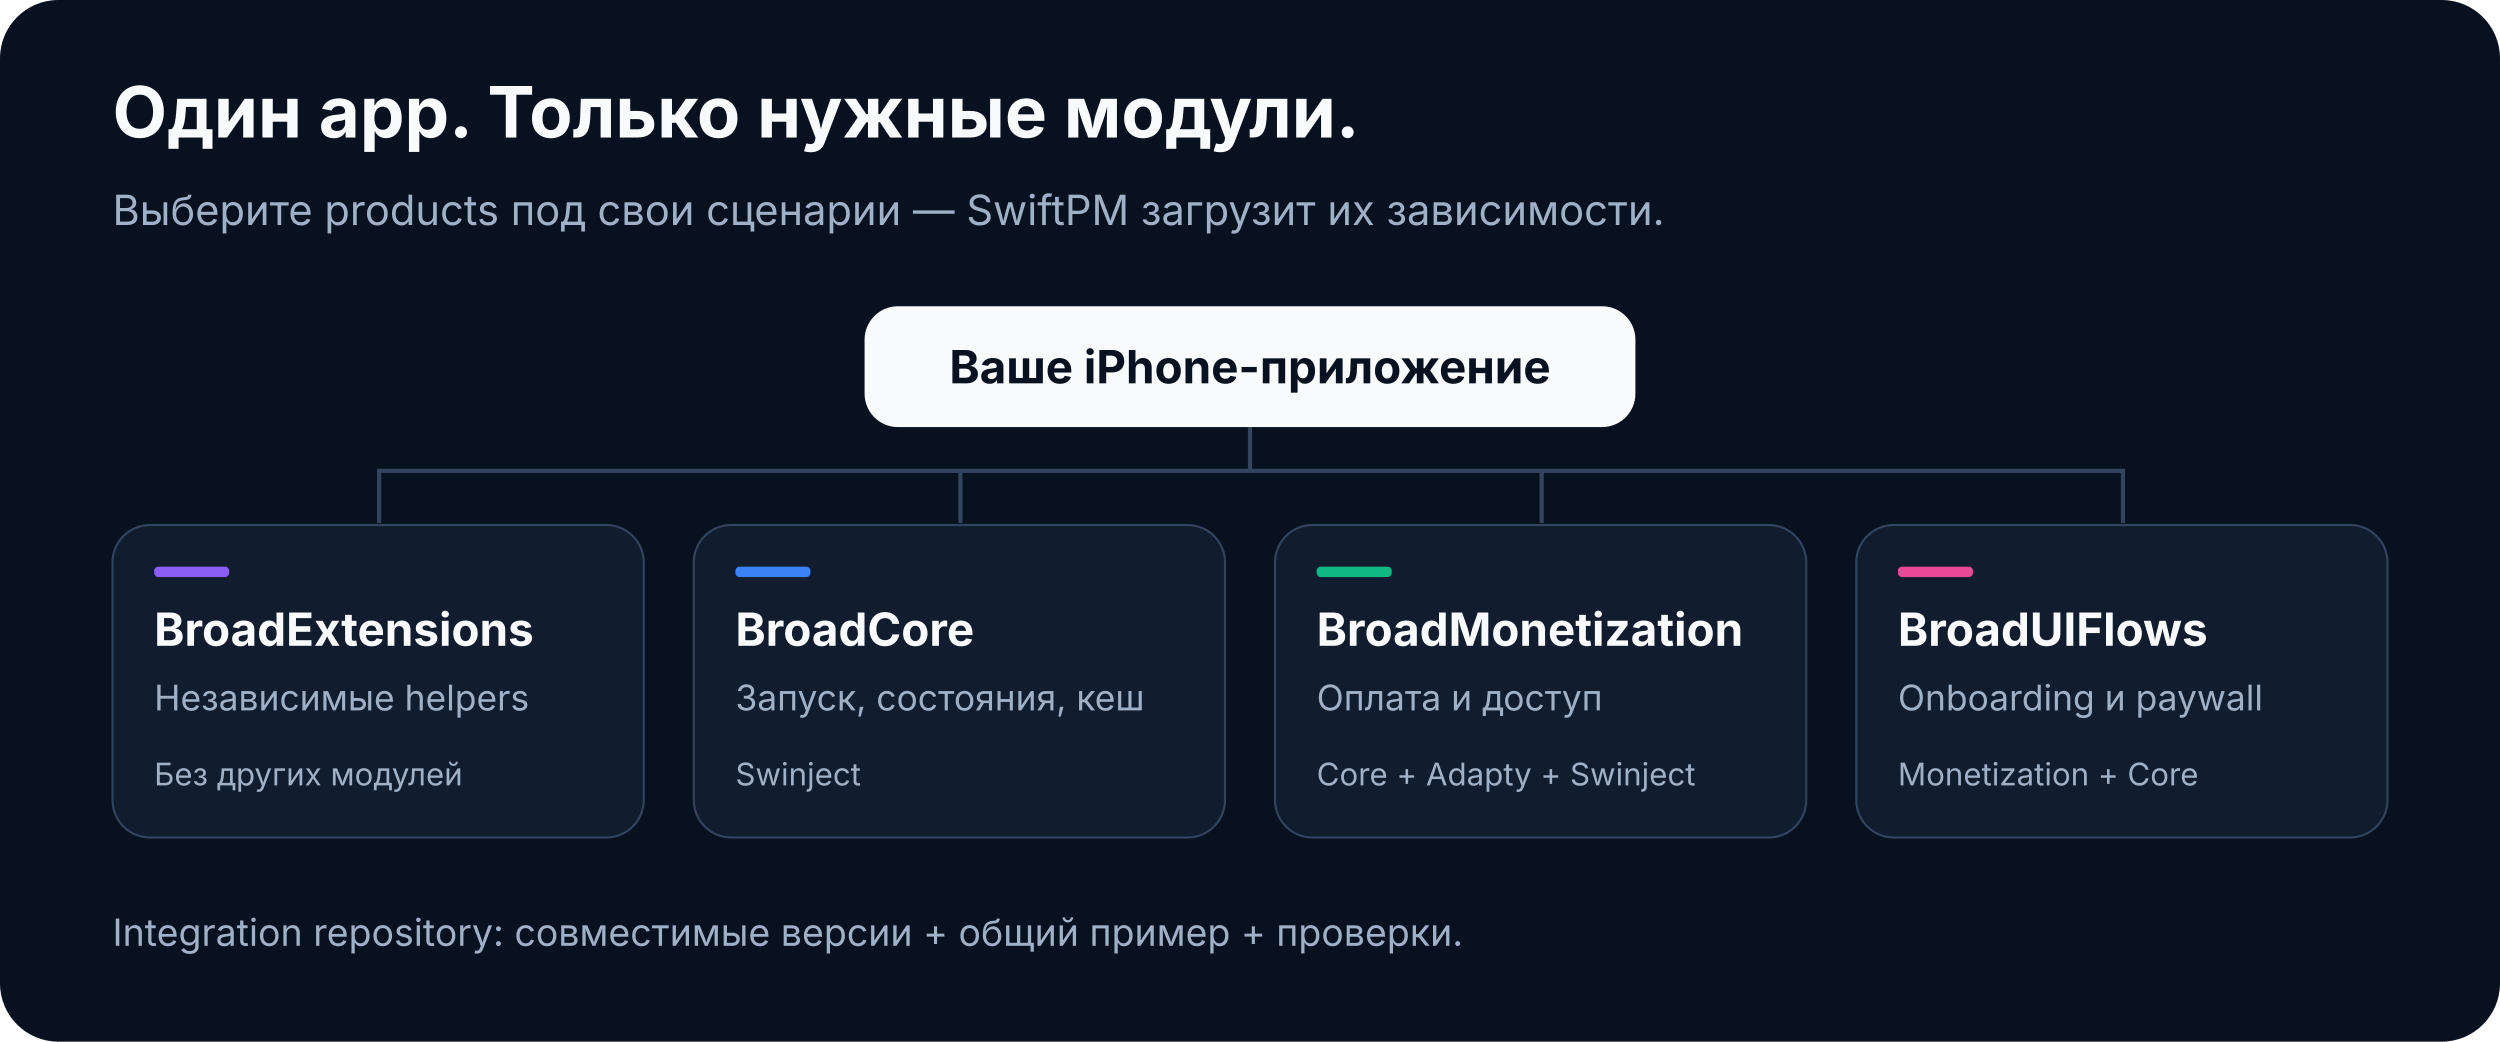
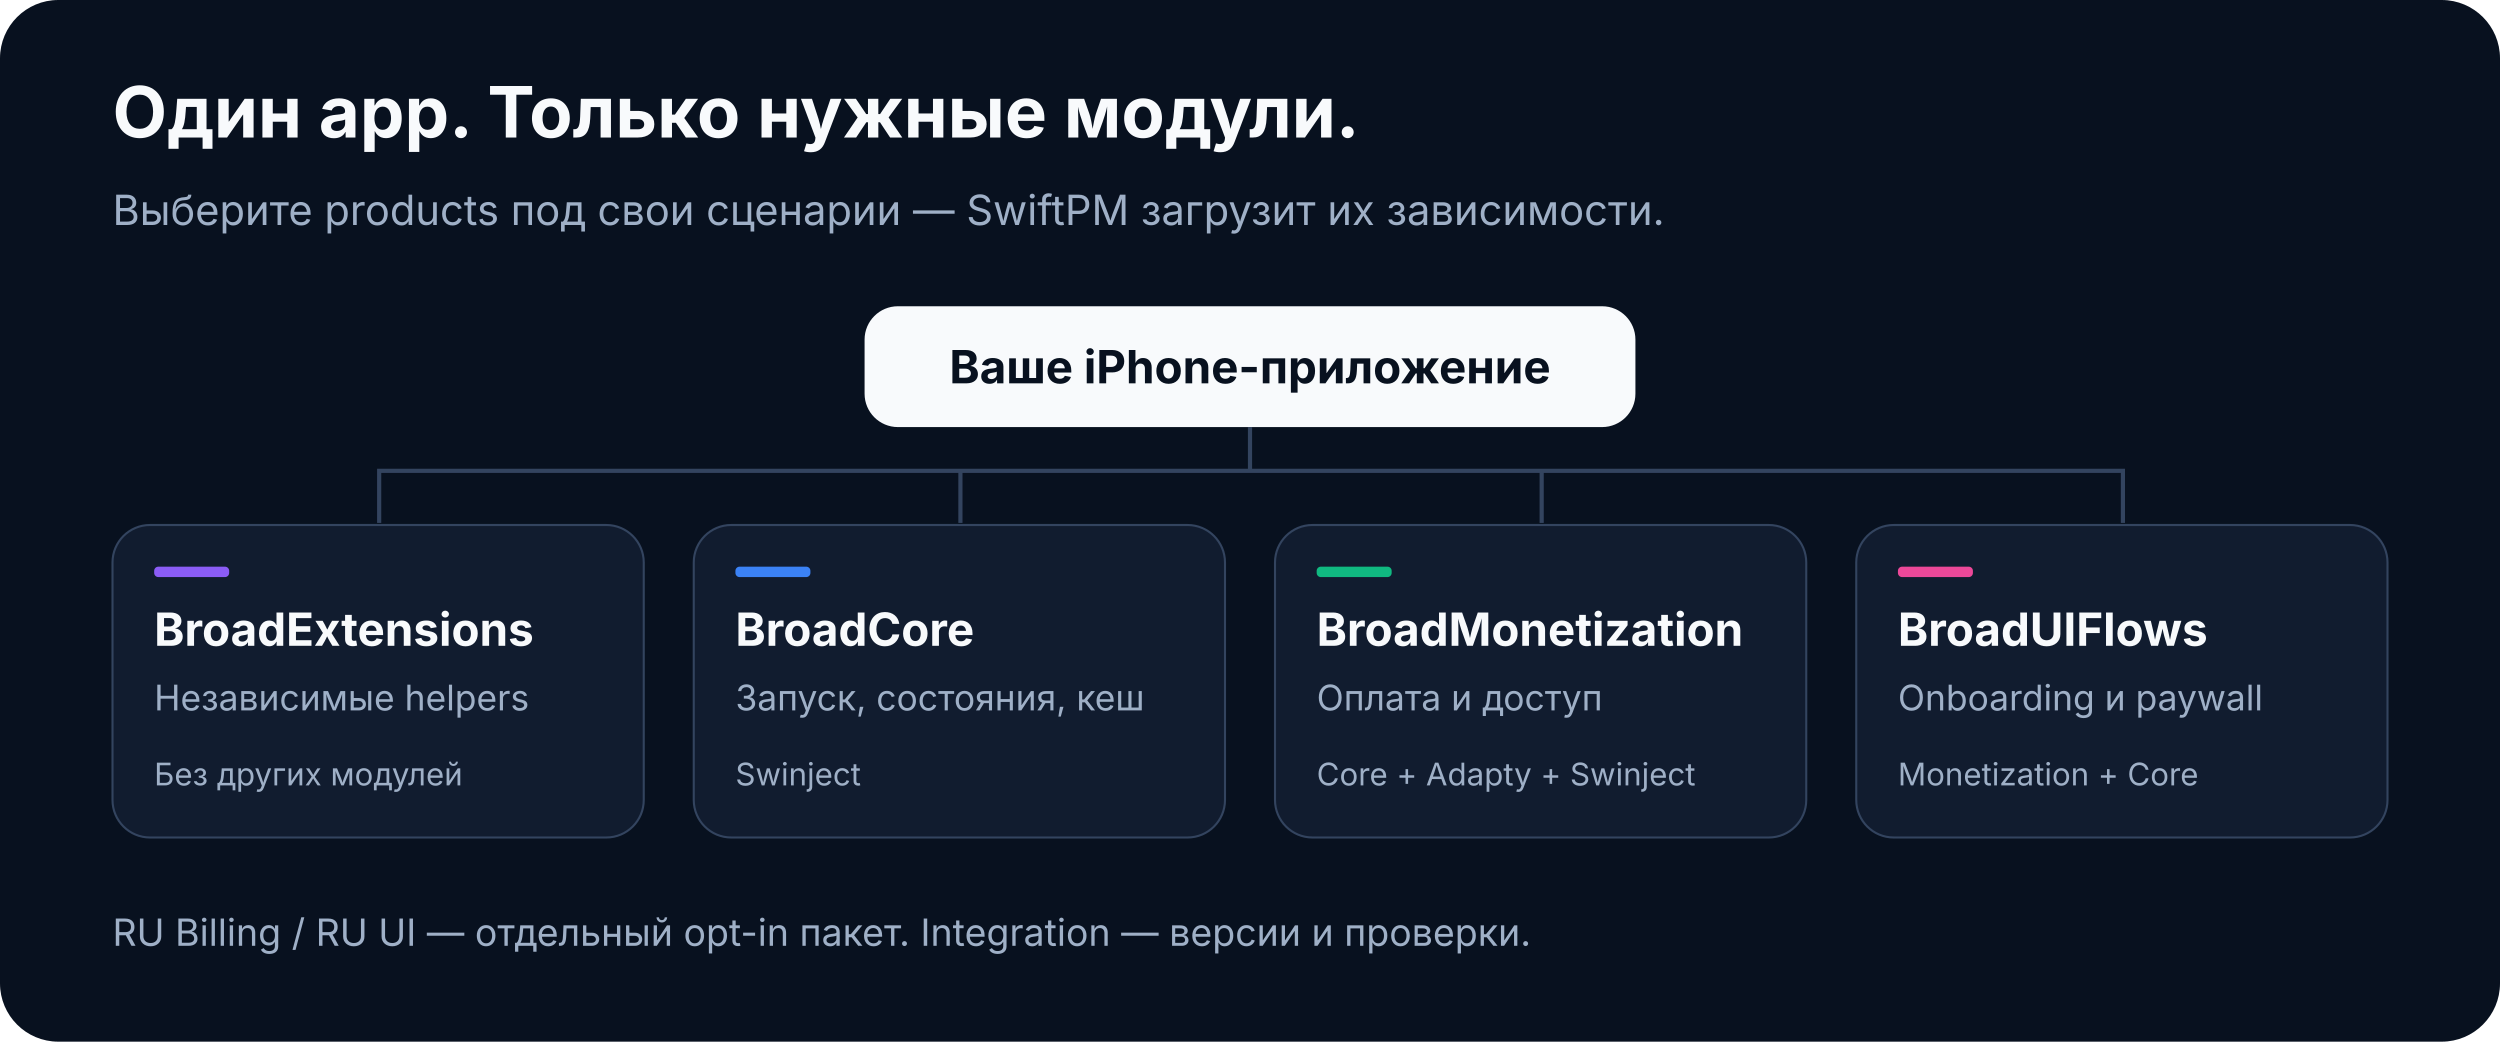
<svg xmlns="http://www.w3.org/2000/svg" width="1200" height="500" viewBox="0 0 1200 500" role="img" aria-labelledby="title desc">
  <rect width="1200" height="500" rx="28" fill="#08111F" />
  <g font-family="-apple-system,BlinkMacSystemFont,'Segoe UI',sans-serif">
    <text x="54" y="66" fill="#F8FAFC" font-size="34" font-weight="750">Один app. Только нужные модули.</text>
    <text x="54" y="108" fill="#9FB0C7" font-size="20">Выберите products под свои сценарии — SwiftPM загрузит их зависимости.</text>
    <rect x="415" y="147" width="370" height="58" rx="16" fill="#F8FAFC" />
    <text x="600" y="184" text-anchor="middle" fill="#08111F" font-size="22" font-weight="700">Ваше iPhone-приложение</text>
    <path d="M600 205V226M182 251V226H1019V251M461 226V251M740 226V251" fill="none" stroke="#33445F" stroke-width="2" />
    <rect x="54" y="252" width="255" height="150" rx="18" fill="#111C2F" stroke="#33445F" />
    <rect x="74" y="272" width="36" height="5" rx="2" fill="#8B5CF6" />
    <text x="74" y="310" fill="#F8FAFC" font-size="22" font-weight="700">BroadExtensions</text>
    <text x="74" y="341" fill="#9FB0C7" font-size="17">Независимые helpers</text>
    <text x="74" y="377" fill="#9FB0C7" font-size="15">Без других модулей</text>
    <rect x="333" y="252" width="255" height="150" rx="18" fill="#111C2F" stroke="#33445F" />
    <rect x="353" y="272" width="36" height="5" rx="2" fill="#3B82F6" />
    <text x="353" y="310" fill="#F8FAFC" font-size="22" font-weight="700">BroadCore</text>
    <text x="353" y="341" fill="#9FB0C7" font-size="17">Запуск, состояния, кеш</text>
    <text x="353" y="377" fill="#9FB0C7" font-size="15">Swinject</text>
    <rect x="612" y="252" width="255" height="150" rx="18" fill="#111C2F" stroke="#33445F" />
    <rect x="632" y="272" width="36" height="5" rx="2" fill="#10B981" />
    <text x="632" y="310" fill="#F8FAFC" font-size="22" font-weight="700">BroadMonetization</text>
    <text x="632" y="341" fill="#9FB0C7" font-size="17">Оплата и доступ</text>
    <text x="632" y="377" fill="#9FB0C7" font-size="15">Core + Adapty + Swinject</text>
    <rect x="891" y="252" width="255" height="150" rx="18" fill="#111C2F" stroke="#33445F" />
    <rect x="911" y="272" width="36" height="5" rx="2" fill="#EC4899" />
    <text x="911" y="310" fill="#F8FAFC" font-size="22" font-weight="700">BroadUIFlows</text>
    <text x="911" y="341" fill="#9FB0C7" font-size="17">Onboarding и paywall</text>
    <text x="911" y="377" fill="#9FB0C7" font-size="15">Monetization + Core</text>
-     <text x="54" y="454" fill="#9FB0C7" font-size="18">Integration repository: совместимые версии + общий пример + проверки.</text>
+     <text x="54" y="454" fill="#9FB0C7" font-size="18">RU Billing / RU UI — отдельный opt-in пакет. Integration — версии и проверки.</text>
  </g>
</svg>
